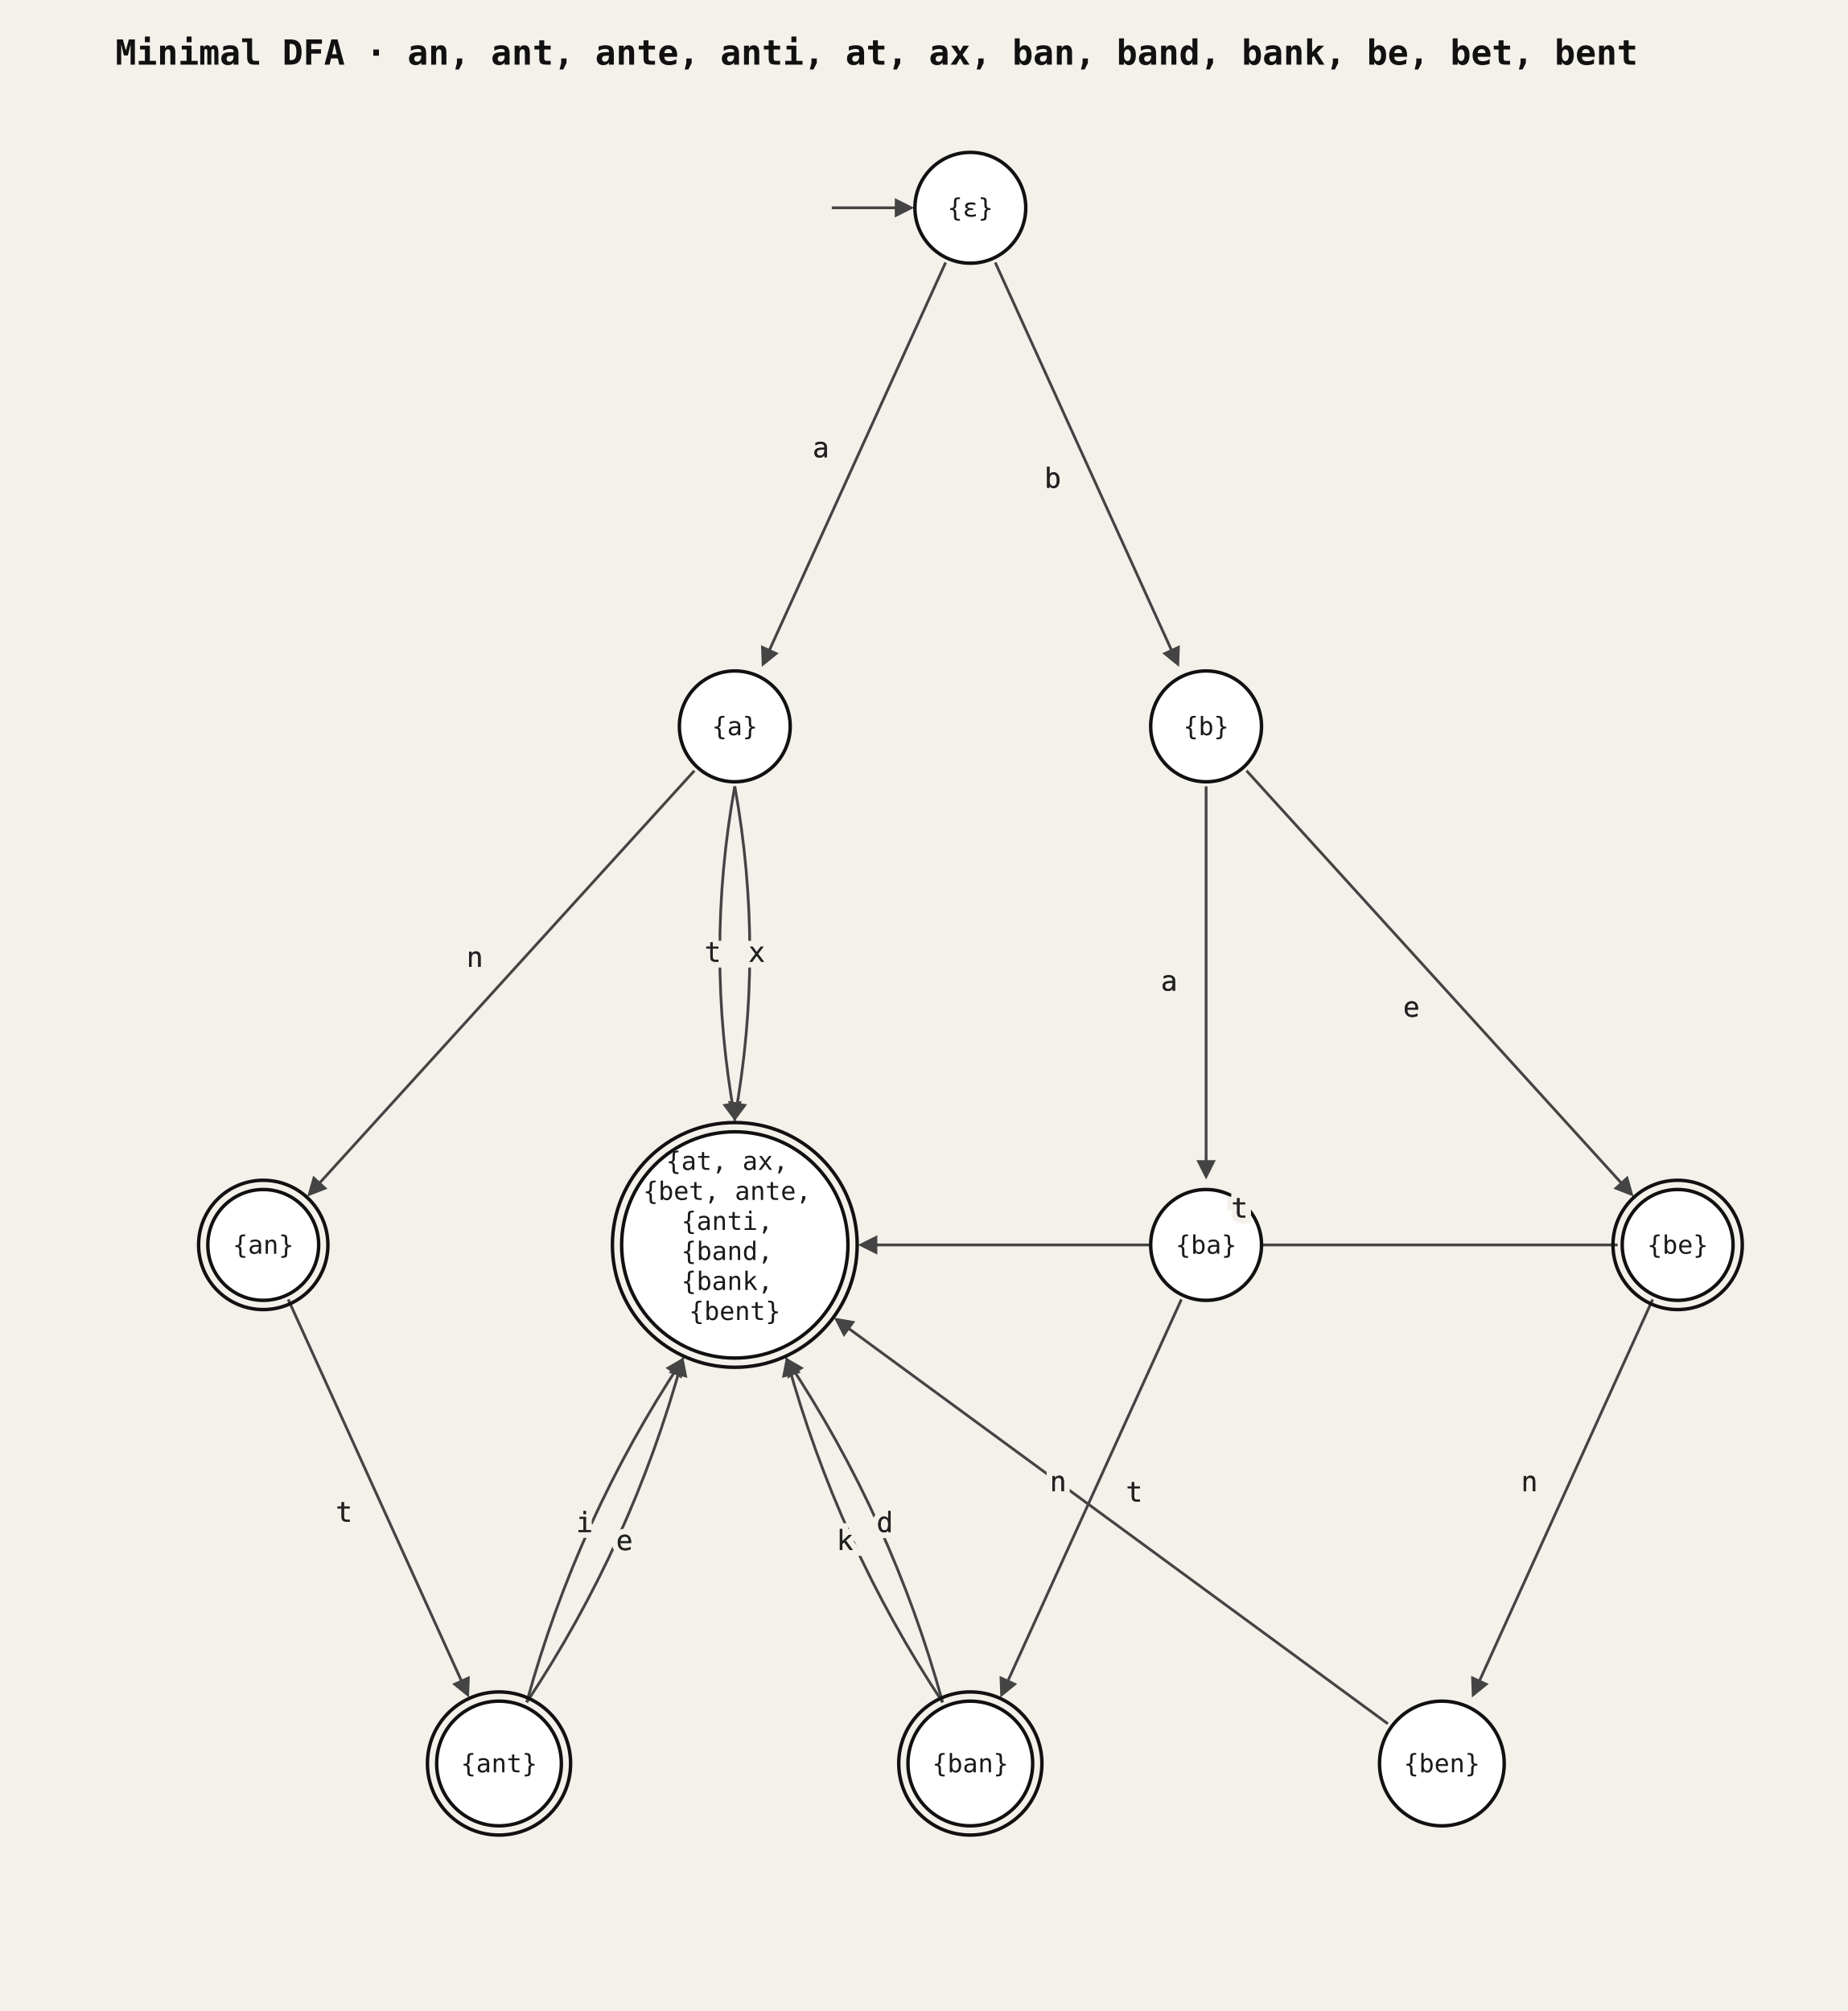
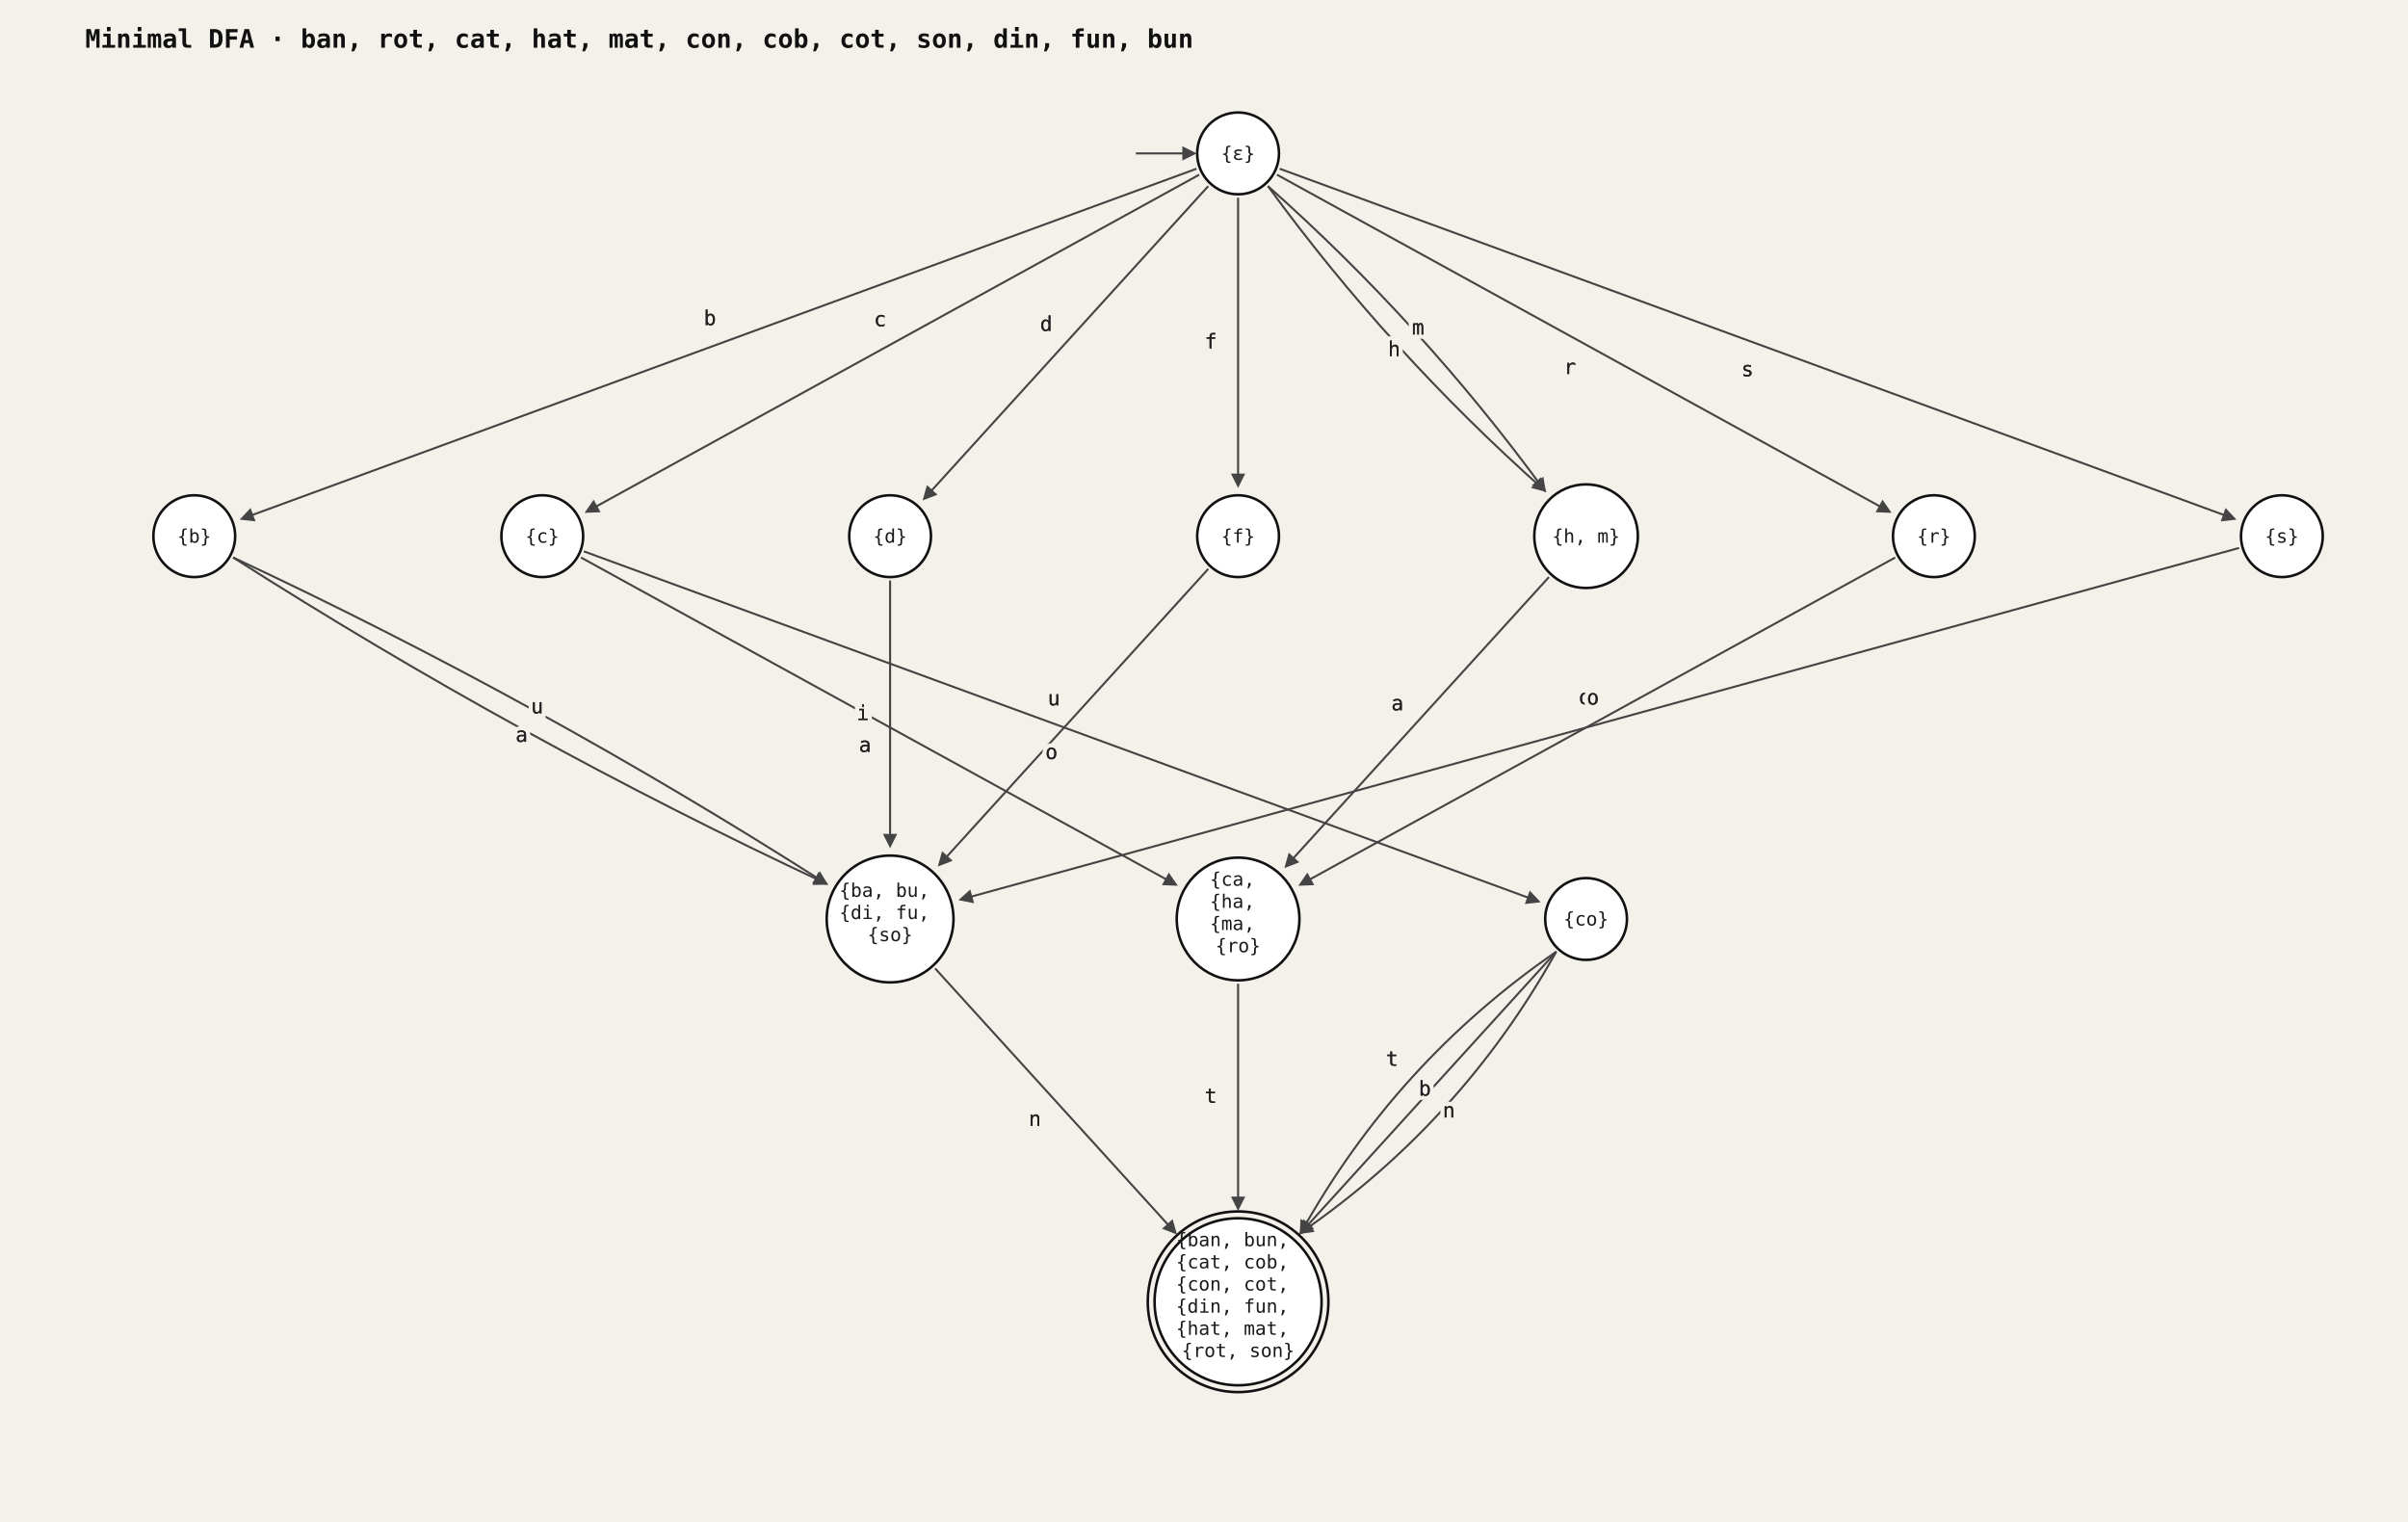
- <svg xmlns="http://www.w3.org/2000/svg" width="800" height="871" viewBox="0 0 800 871">
+ <svg xmlns="http://www.w3.org/2000/svg" width="1413" height="893" viewBox="0 0 1413 893">
  <style>text { font-family: ui-monospace, Consolas, monospace; font-size: 13px; fill: #111; }.edge-label { font-size: 12px; fill: #222; }.state-label { font-size: 11px; fill: #1a1a1a; }.title { font-size: 15px; font-weight: 600; fill: #111; }</style>
-   <rect x="0" y="0" width="800" height="871" fill="#f4f1ea" />
-   <text x="50" y="28" class="title">Minimal DFA · an, ant, ante, anti, at, ax, ban, band, bank, be, bet, bent</text>
+   <rect x="0" y="0" width="1413" height="893" fill="#f4f1ea" />
+   <text x="50" y="28" class="title">Minimal DFA · ban, rot, cat, hat, mat, con, cob, cot, son, din, fun, bun</text>
  <defs>
    <marker id="arrow" viewBox="0 0 10 10" refX="8" refY="5" markerWidth="7" markerHeight="7" orient="auto-start-reverse">
      <path d="M 0 0 L 10 5 L 0 10 z" fill="#444" />
    </marker>
  </defs>
-   <path d="M 409.5 113.7 L 330.6 287.3" fill="none" stroke="#444" stroke-width="1.2" marker-end="url(#arrow)" />
-   <path d="M 431.0 113.7 L 509.9 287.3" fill="none" stroke="#444" stroke-width="1.2" marker-end="url(#arrow)" />
-   <path d="M 300.7 333.8 L 134.2 517.0" fill="none" stroke="#444" stroke-width="1.2" marker-end="url(#arrow)" />
-   <path d="M 318.2 340.6 Q 331.2 412.4 318.2 484.2" fill="none" stroke="#444" stroke-width="1.2" marker-end="url(#arrow)" />
-   <path d="M 318.2 340.6 Q 305.2 412.4 318.2 484.2" fill="none" stroke="#444" stroke-width="1.2" marker-end="url(#arrow)" />
-   <path d="M 522.3 340.6 L 522.3 509.2" fill="none" stroke="#444" stroke-width="1.2" marker-end="url(#arrow)" />
-   <path d="M 539.8 333.8 L 706.3 517.0" fill="none" stroke="#444" stroke-width="1.2" marker-end="url(#arrow)" />
-   <path d="M 124.8 562.8 L 202.4 733.7" fill="none" stroke="#444" stroke-width="1.2" marker-end="url(#arrow)" />
-   <path d="M 511.6 562.8 L 433.9 733.7" fill="none" stroke="#444" stroke-width="1.2" marker-end="url(#arrow)" />
-   <path d="M 700.5 539.2 L 373.2 539.2" fill="none" stroke="#444" stroke-width="1.2" marker-end="url(#arrow)" />
-   <path d="M 715.7 562.8 L 638.1 733.7" fill="none" stroke="#444" stroke-width="1.2" marker-end="url(#arrow)" />
-   <path d="M 228.1 737.3 Q 249.9 657.9 295.4 589.2" fill="none" stroke="#444" stroke-width="1.2" marker-end="url(#arrow)" />
-   <path d="M 228.1 737.3 Q 273.6 668.7 295.4 589.2" fill="none" stroke="#444" stroke-width="1.2" marker-end="url(#arrow)" />
-   <path d="M 408.2 737.3 Q 362.8 668.7 340.9 589.2" fill="none" stroke="#444" stroke-width="1.2" marker-end="url(#arrow)" />
-   <path d="M 408.2 737.3 Q 386.4 657.9 340.9 589.2" fill="none" stroke="#444" stroke-width="1.2" marker-end="url(#arrow)" />
-   <path d="M 601.0 746.6 L 362.5 571.7" fill="none" stroke="#444" stroke-width="1.2" marker-end="url(#arrow)" />
-   <line x1="360.2" y1="90.0" x2="394.2" y2="90.0" stroke="#444" stroke-width="1.2" marker-end="url(#arrow)" />
-   <circle cx="420.2" cy="90.0" r="24.0" fill="#ffffff" stroke="#111" stroke-width="1.5" />
-   <text x="420.2" y="90.0" text-anchor="middle" dominant-baseline="central" class="state-label" font-size="10px">{ε}</text>
+   <path d="M 702.1 99.0 L 142.2 304.3" fill="none" stroke="#444" stroke-width="1.2" marker-end="url(#arrow)" />
+   <path d="M 703.7 102.5 L 344.5 300.1" fill="none" stroke="#444" stroke-width="1.2" marker-end="url(#arrow)" />
+   <path d="M 709.0 109.2 L 542.5 292.4" fill="none" stroke="#444" stroke-width="1.2" marker-end="url(#arrow)" />
+   <path d="M 726.5 116.0 L 726.5 284.6" fill="none" stroke="#444" stroke-width="1.2" marker-end="url(#arrow)" />
+   <path d="M 744.0 109.2 Q 834.7 189.7 906.2 287.6" fill="none" stroke="#444" stroke-width="1.2" marker-end="url(#arrow)" />
+   <path d="M 744.0 109.2 Q 815.5 207.2 906.2 287.6" fill="none" stroke="#444" stroke-width="1.2" marker-end="url(#arrow)" />
+   <path d="M 749.3 102.5 L 1108.5 300.1" fill="none" stroke="#444" stroke-width="1.2" marker-end="url(#arrow)" />
+   <path d="M 750.9 99.0 L 1310.8 304.3" fill="none" stroke="#444" stroke-width="1.2" marker-end="url(#arrow)" />
+   <path d="M 136.8 327.1 Q 316.9 411.3 484.5 518.3" fill="none" stroke="#444" stroke-width="1.2" marker-end="url(#arrow)" />
+   <path d="M 136.8 327.1 Q 304.4 434.1 484.5 518.3" fill="none" stroke="#444" stroke-width="1.2" marker-end="url(#arrow)" />
+   <path d="M 340.9 327.1 L 689.7 518.9" fill="none" stroke="#444" stroke-width="1.2" marker-end="url(#arrow)" />
+   <path d="M 342.6 323.5 L 902.5 528.8" fill="none" stroke="#444" stroke-width="1.2" marker-end="url(#arrow)" />
+   <path d="M 522.3 340.6 L 522.3 496.0" fill="none" stroke="#444" stroke-width="1.2" marker-end="url(#arrow)" />
+   <path d="M 709.0 333.8 L 551.4 507.2" fill="none" stroke="#444" stroke-width="1.2" marker-end="url(#arrow)" />
+   <path d="M 908.9 338.6 L 754.8 508.1" fill="none" stroke="#444" stroke-width="1.2" marker-end="url(#arrow)" />
+   <path d="M 1112.1 327.1 L 763.3 518.9" fill="none" stroke="#444" stroke-width="1.2" marker-end="url(#arrow)" />
+   <path d="M 1313.9 321.5 L 564.0 527.7" fill="none" stroke="#444" stroke-width="1.2" marker-end="url(#arrow)" />
+   <path d="M 548.7 568.2 L 689.5 723.1" fill="none" stroke="#444" stroke-width="1.2" marker-end="url(#arrow)" />
+   <path d="M 726.5 577.2 L 726.5 708.8" fill="none" stroke="#444" stroke-width="1.2" marker-end="url(#arrow)" />
+   <path d="M 913.2 558.4 Q 857.6 658.2 763.5 723.1" fill="none" stroke="#444" stroke-width="1.2" marker-end="url(#arrow)" />
+   <path d="M 913.2 558.4 L 763.5 723.1" fill="none" stroke="#444" stroke-width="1.2" marker-end="url(#arrow)" />
+   <path d="M 913.2 558.4 Q 819.1 623.2 763.5 723.1" fill="none" stroke="#444" stroke-width="1.2" marker-end="url(#arrow)" />
+   <line x1="666.5" y1="90.0" x2="700.5" y2="90.0" stroke="#444" stroke-width="1.2" marker-end="url(#arrow)" />
+   <circle cx="726.5" cy="90.0" r="24.0" fill="#ffffff" stroke="#111" stroke-width="1.5" />
+   <text x="726.5" y="90.0" text-anchor="middle" dominant-baseline="central" class="state-label" font-size="10px">{ε}</text>
+   <circle cx="114.0" cy="314.6" r="24.0" fill="#ffffff" stroke="#111" stroke-width="1.5" />
+   <text x="114.0" y="314.6" text-anchor="middle" dominant-baseline="central" class="state-label" font-size="10px">{b}</text>
  <circle cx="318.2" cy="314.6" r="24.0" fill="#ffffff" stroke="#111" stroke-width="1.5" />
-   <text x="318.2" y="314.6" text-anchor="middle" dominant-baseline="central" class="state-label" font-size="10px">{a}</text>
+   <text x="318.2" y="314.6" text-anchor="middle" dominant-baseline="central" class="state-label" font-size="10px">{c}</text>
  <circle cx="522.3" cy="314.6" r="24.0" fill="#ffffff" stroke="#111" stroke-width="1.5" />
-   <text x="522.3" y="314.6" text-anchor="middle" dominant-baseline="central" class="state-label" font-size="10px">{b}</text>
-   <circle cx="114.0" cy="539.2" r="28.0" fill="none" stroke="#111" stroke-width="1.5" />
-   <circle cx="114.0" cy="539.2" r="24.0" fill="#ffffff" stroke="#111" stroke-width="1.5" />
-   <text x="114.0" y="539.2" text-anchor="middle" dominant-baseline="central" class="state-label" font-size="10px">{an}</text>
-   <circle cx="318.2" cy="539.2" r="53.0" fill="none" stroke="#111" stroke-width="1.5" />
-   <circle cx="318.2" cy="539.2" r="49.0" fill="#ffffff" stroke="#111" stroke-width="1.5" />
-   <text x="318.2" y="506.7" text-anchor="middle" class="state-label" font-size="9px">
-     <tspan x="318.2" dy="0">{at, ax,</tspan>
-     <tspan x="318.2" dy="13">{bet, ante,</tspan>
-     <tspan x="318.2" dy="13">{anti,</tspan>
-     <tspan x="318.2" dy="13">{band,</tspan>
-     <tspan x="318.2" dy="13">{bank,</tspan>
-     <tspan x="318.2" dy="13">{bent}</tspan>
+   <text x="522.3" y="314.6" text-anchor="middle" dominant-baseline="central" class="state-label" font-size="10px">{d}</text>
+   <circle cx="726.5" cy="314.6" r="24.0" fill="#ffffff" stroke="#111" stroke-width="1.5" />
+   <text x="726.5" y="314.6" text-anchor="middle" dominant-baseline="central" class="state-label" font-size="10px">{f}</text>
+   <circle cx="930.7" cy="314.6" r="30.4" fill="#ffffff" stroke="#111" stroke-width="1.5" />
+   <text x="930.7" y="314.6" text-anchor="middle" dominant-baseline="central" class="state-label" font-size="10px">{h, m}</text>
+   <circle cx="1134.8" cy="314.6" r="24.0" fill="#ffffff" stroke="#111" stroke-width="1.5" />
+   <text x="1134.8" y="314.6" text-anchor="middle" dominant-baseline="central" class="state-label" font-size="10px">{r}</text>
+   <circle cx="1339.0" cy="314.6" r="24.0" fill="#ffffff" stroke="#111" stroke-width="1.5" />
+   <text x="1339.0" y="314.6" text-anchor="middle" dominant-baseline="central" class="state-label" font-size="10px">{s}</text>
+   <circle cx="522.3" cy="539.2" r="37.2" fill="#ffffff" stroke="#111" stroke-width="1.5" />
+   <text x="522.3" y="526.2" text-anchor="middle" class="state-label" font-size="10px">
+     <tspan x="522.3" dy="0">{ba, bu,</tspan>
+     <tspan x="522.3" dy="13">{di, fu,</tspan>
+     <tspan x="522.3" dy="13">{so}</tspan>
  </text>
-   <circle cx="522.3" cy="539.2" r="24.0" fill="#ffffff" stroke="#111" stroke-width="1.5" />
-   <text x="522.3" y="539.2" text-anchor="middle" dominant-baseline="central" class="state-label" font-size="10px">{ba}</text>
-   <circle cx="726.5" cy="539.2" r="28.0" fill="none" stroke="#111" stroke-width="1.5" />
-   <circle cx="726.5" cy="539.2" r="24.0" fill="#ffffff" stroke="#111" stroke-width="1.5" />
-   <text x="726.5" y="539.2" text-anchor="middle" dominant-baseline="central" class="state-label" font-size="10px">{be}</text>
-   <circle cx="216.1" cy="763.8" r="31.0" fill="none" stroke="#111" stroke-width="1.5" />
-   <circle cx="216.1" cy="763.8" r="27.0" fill="#ffffff" stroke="#111" stroke-width="1.5" />
-   <text x="216.1" y="763.8" text-anchor="middle" dominant-baseline="central" class="state-label" font-size="10px">{ant}</text>
-   <circle cx="420.2" cy="763.8" r="31.0" fill="none" stroke="#111" stroke-width="1.5" />
-   <circle cx="420.2" cy="763.8" r="27.0" fill="#ffffff" stroke="#111" stroke-width="1.5" />
-   <text x="420.2" y="763.8" text-anchor="middle" dominant-baseline="central" class="state-label" font-size="10px">{ban}</text>
-   <circle cx="624.4" cy="763.8" r="27.0" fill="#ffffff" stroke="#111" stroke-width="1.5" />
-   <text x="624.4" y="763.8" text-anchor="middle" dominant-baseline="central" class="state-label" font-size="10px">{ben}</text>
-   <text x="355.5" y="193.9" text-anchor="middle" dominant-baseline="central" class="edge-label" stroke="#f4f1ea" stroke-width="5" paint-order="stroke">a</text>
-   <text x="355.5" y="193.9" text-anchor="middle" dominant-baseline="central" class="edge-label">a</text>
-   <text x="455.9" y="207.1" text-anchor="middle" dominant-baseline="central" class="edge-label" stroke="#f4f1ea" stroke-width="5" paint-order="stroke">b</text>
-   <text x="455.9" y="207.1" text-anchor="middle" dominant-baseline="central" class="edge-label">b</text>
-   <text x="205.6" y="414.6" text-anchor="middle" dominant-baseline="central" class="edge-label" stroke="#f4f1ea" stroke-width="5" paint-order="stroke">n</text>
-   <text x="205.6" y="414.6" text-anchor="middle" dominant-baseline="central" class="edge-label">n</text>
-   <text x="308.7" y="412.4" text-anchor="middle" dominant-baseline="central" class="edge-label" stroke="#f4f1ea" stroke-width="5" paint-order="stroke">t</text>
-   <text x="308.7" y="412.4" text-anchor="middle" dominant-baseline="central" class="edge-label">t</text>
-   <text x="327.7" y="412.4" text-anchor="middle" dominant-baseline="central" class="edge-label" stroke="#f4f1ea" stroke-width="5" paint-order="stroke">x</text>
-   <text x="327.7" y="412.4" text-anchor="middle" dominant-baseline="central" class="edge-label">x</text>
-   <text x="506.3" y="424.9" text-anchor="middle" dominant-baseline="central" class="edge-label" stroke="#f4f1ea" stroke-width="5" paint-order="stroke">a</text>
-   <text x="506.3" y="424.9" text-anchor="middle" dominant-baseline="central" class="edge-label">a</text>
-   <text x="611.2" y="436.2" text-anchor="middle" dominant-baseline="central" class="edge-label" stroke="#f4f1ea" stroke-width="5" paint-order="stroke">e</text>
-   <text x="611.2" y="436.2" text-anchor="middle" dominant-baseline="central" class="edge-label">e</text>
-   <text x="149.0" y="654.9" text-anchor="middle" dominant-baseline="central" class="edge-label" stroke="#f4f1ea" stroke-width="5" paint-order="stroke">t</text>
-   <text x="149.0" y="654.9" text-anchor="middle" dominant-baseline="central" class="edge-label">t</text>
-   <text x="458.2" y="641.7" text-anchor="middle" dominant-baseline="central" class="edge-label" stroke="#f4f1ea" stroke-width="5" paint-order="stroke">n</text>
-   <text x="458.2" y="641.7" text-anchor="middle" dominant-baseline="central" class="edge-label">n</text>
-   <text x="536.8" y="523.2" text-anchor="middle" dominant-baseline="central" class="edge-label" stroke="#f4f1ea" stroke-width="5" paint-order="stroke">t</text>
-   <text x="536.8" y="523.2" text-anchor="middle" dominant-baseline="central" class="edge-label">t</text>
-   <text x="662.3" y="641.7" text-anchor="middle" dominant-baseline="central" class="edge-label" stroke="#f4f1ea" stroke-width="5" paint-order="stroke">n</text>
-   <text x="662.3" y="641.7" text-anchor="middle" dominant-baseline="central" class="edge-label">n</text>
-   <text x="270.4" y="667.2" text-anchor="middle" dominant-baseline="central" class="edge-label" stroke="#f4f1ea" stroke-width="5" paint-order="stroke">e</text>
-   <text x="270.4" y="667.2" text-anchor="middle" dominant-baseline="central" class="edge-label">e</text>
-   <text x="253.1" y="659.4" text-anchor="middle" dominant-baseline="central" class="edge-label" stroke="#f4f1ea" stroke-width="5" paint-order="stroke">i</text>
-   <text x="253.1" y="659.4" text-anchor="middle" dominant-baseline="central" class="edge-label">i</text>
-   <text x="383.2" y="659.4" text-anchor="middle" dominant-baseline="central" class="edge-label" stroke="#f4f1ea" stroke-width="5" paint-order="stroke">d</text>
-   <text x="383.2" y="659.4" text-anchor="middle" dominant-baseline="central" class="edge-label">d</text>
-   <text x="365.9" y="667.2" text-anchor="middle" dominant-baseline="central" class="edge-label" stroke="#f4f1ea" stroke-width="5" paint-order="stroke">k</text>
-   <text x="365.9" y="667.2" text-anchor="middle" dominant-baseline="central" class="edge-label">k</text>
-   <text x="491.2" y="646.2" text-anchor="middle" dominant-baseline="central" class="edge-label" stroke="#f4f1ea" stroke-width="5" paint-order="stroke">t</text>
-   <text x="491.2" y="646.2" text-anchor="middle" dominant-baseline="central" class="edge-label">t</text>
+   <circle cx="726.5" cy="539.2" r="36.0" fill="#ffffff" stroke="#111" stroke-width="1.5" />
+   <text x="726.5" y="519.7" text-anchor="middle" class="state-label" font-size="10px">
+     <tspan x="726.5" dy="0">{ca,</tspan>
+     <tspan x="726.5" dy="13">{ha,</tspan>
+     <tspan x="726.5" dy="13">{ma,</tspan>
+     <tspan x="726.5" dy="13">{ro}</tspan>
+   </text>
+   <circle cx="930.7" cy="539.2" r="24.0" fill="#ffffff" stroke="#111" stroke-width="1.5" />
+   <text x="930.7" y="539.2" text-anchor="middle" dominant-baseline="central" class="state-label" font-size="10px">{co}</text>
+   <circle cx="726.5" cy="763.8" r="53.0" fill="none" stroke="#111" stroke-width="1.5" />
+   <circle cx="726.5" cy="763.8" r="49.0" fill="#ffffff" stroke="#111" stroke-width="1.5" />
+   <text x="726.5" y="731.2" text-anchor="middle" class="state-label" font-size="9px">
+     <tspan x="726.5" dy="0">{ban, bun,</tspan>
+     <tspan x="726.5" dy="13">{cat, cob,</tspan>
+     <tspan x="726.5" dy="13">{con, cot,</tspan>
+     <tspan x="726.5" dy="13">{din, fun,</tspan>
+     <tspan x="726.5" dy="13">{hat, mat,</tspan>
+     <tspan x="726.5" dy="13">{rot, son}</tspan>
+   </text>
+   <text x="416.6" y="186.6" text-anchor="middle" dominant-baseline="central" class="edge-label" stroke="#f4f1ea" stroke-width="5" paint-order="stroke">b</text>
+   <text x="416.6" y="186.6" text-anchor="middle" dominant-baseline="central" class="edge-label">b</text>
+   <text x="516.4" y="187.3" text-anchor="middle" dominant-baseline="central" class="edge-label" stroke="#f4f1ea" stroke-width="5" paint-order="stroke">c</text>
+   <text x="516.4" y="187.3" text-anchor="middle" dominant-baseline="central" class="edge-label">c</text>
+   <text x="613.9" y="190.0" text-anchor="middle" dominant-baseline="central" class="edge-label" stroke="#f4f1ea" stroke-width="5" paint-order="stroke">d</text>
+   <text x="613.9" y="190.0" text-anchor="middle" dominant-baseline="central" class="edge-label">d</text>
+   <text x="710.5" y="200.3" text-anchor="middle" dominant-baseline="central" class="edge-label" stroke="#f4f1ea" stroke-width="5" paint-order="stroke">f</text>
+   <text x="710.5" y="200.3" text-anchor="middle" dominant-baseline="central" class="edge-label">f</text>
+   <text x="818.1" y="204.8" text-anchor="middle" dominant-baseline="central" class="edge-label" stroke="#f4f1ea" stroke-width="5" paint-order="stroke">h</text>
+   <text x="818.1" y="204.8" text-anchor="middle" dominant-baseline="central" class="edge-label">h</text>
+   <text x="832.1" y="192.1" text-anchor="middle" dominant-baseline="central" class="edge-label" stroke="#f4f1ea" stroke-width="5" paint-order="stroke">m</text>
+   <text x="832.1" y="192.1" text-anchor="middle" dominant-baseline="central" class="edge-label">m</text>
+   <text x="921.2" y="215.3" text-anchor="middle" dominant-baseline="central" class="edge-label" stroke="#f4f1ea" stroke-width="5" paint-order="stroke">r</text>
+   <text x="921.2" y="215.3" text-anchor="middle" dominant-baseline="central" class="edge-label">r</text>
+   <text x="1025.4" y="216.6" text-anchor="middle" dominant-baseline="central" class="edge-label" stroke="#f4f1ea" stroke-width="5" paint-order="stroke">s</text>
+   <text x="1025.4" y="216.6" text-anchor="middle" dominant-baseline="central" class="edge-label">s</text>
+   <text x="306.1" y="431.1" text-anchor="middle" dominant-baseline="central" class="edge-label" stroke="#f4f1ea" stroke-width="5" paint-order="stroke">a</text>
+   <text x="306.1" y="431.1" text-anchor="middle" dominant-baseline="central" class="edge-label">a</text>
+   <text x="315.2" y="414.4" text-anchor="middle" dominant-baseline="central" class="edge-label" stroke="#f4f1ea" stroke-width="5" paint-order="stroke">u</text>
+   <text x="315.2" y="414.4" text-anchor="middle" dominant-baseline="central" class="edge-label">u</text>
+   <text x="507.6" y="437.0" text-anchor="middle" dominant-baseline="central" class="edge-label" stroke="#f4f1ea" stroke-width="5" paint-order="stroke">a</text>
+   <text x="507.6" y="437.0" text-anchor="middle" dominant-baseline="central" class="edge-label">a</text>
+   <text x="617.0" y="441.2" text-anchor="middle" dominant-baseline="central" class="edge-label" stroke="#f4f1ea" stroke-width="5" paint-order="stroke">o</text>
+   <text x="617.0" y="441.2" text-anchor="middle" dominant-baseline="central" class="edge-label">o</text>
+   <text x="506.3" y="418.3" text-anchor="middle" dominant-baseline="central" class="edge-label" stroke="#f4f1ea" stroke-width="5" paint-order="stroke">i</text>
+   <text x="506.3" y="418.3" text-anchor="middle" dominant-baseline="central" class="edge-label">i</text>
+   <text x="618.4" y="409.7" text-anchor="middle" dominant-baseline="central" class="edge-label" stroke="#f4f1ea" stroke-width="5" paint-order="stroke">u</text>
+   <text x="618.4" y="409.7" text-anchor="middle" dominant-baseline="central" class="edge-label">u</text>
+   <text x="820.0" y="412.6" text-anchor="middle" dominant-baseline="central" class="edge-label" stroke="#f4f1ea" stroke-width="5" paint-order="stroke">a</text>
+   <text x="820.0" y="412.6" text-anchor="middle" dominant-baseline="central" class="edge-label">a</text>
+   <text x="930.0" y="409.0" text-anchor="middle" dominant-baseline="central" class="edge-label" stroke="#f4f1ea" stroke-width="5" paint-order="stroke">o</text>
+   <text x="930.0" y="409.0" text-anchor="middle" dominant-baseline="central" class="edge-label">o</text>
+   <text x="934.7" y="409.2" text-anchor="middle" dominant-baseline="central" class="edge-label" stroke="#f4f1ea" stroke-width="5" paint-order="stroke">o</text>
+   <text x="934.7" y="409.2" text-anchor="middle" dominant-baseline="central" class="edge-label">o</text>
+   <text x="607.3" y="656.4" text-anchor="middle" dominant-baseline="central" class="edge-label" stroke="#f4f1ea" stroke-width="5" paint-order="stroke">n</text>
+   <text x="607.3" y="656.4" text-anchor="middle" dominant-baseline="central" class="edge-label">n</text>
+   <text x="710.5" y="643.0" text-anchor="middle" dominant-baseline="central" class="edge-label" stroke="#f4f1ea" stroke-width="5" paint-order="stroke">t</text>
+   <text x="710.5" y="643.0" text-anchor="middle" dominant-baseline="central" class="edge-label">t</text>
+   <text x="836.1" y="638.7" text-anchor="middle" dominant-baseline="central" class="edge-label" stroke="#f4f1ea" stroke-width="5" paint-order="stroke">b</text>
+   <text x="836.1" y="638.7" text-anchor="middle" dominant-baseline="central" class="edge-label">b</text>
+   <text x="850.2" y="651.5" text-anchor="middle" dominant-baseline="central" class="edge-label" stroke="#f4f1ea" stroke-width="5" paint-order="stroke">n</text>
+   <text x="850.2" y="651.5" text-anchor="middle" dominant-baseline="central" class="edge-label">n</text>
+   <text x="816.9" y="621.2" text-anchor="middle" dominant-baseline="central" class="edge-label" stroke="#f4f1ea" stroke-width="5" paint-order="stroke">t</text>
+   <text x="816.9" y="621.2" text-anchor="middle" dominant-baseline="central" class="edge-label">t</text>
</svg>
